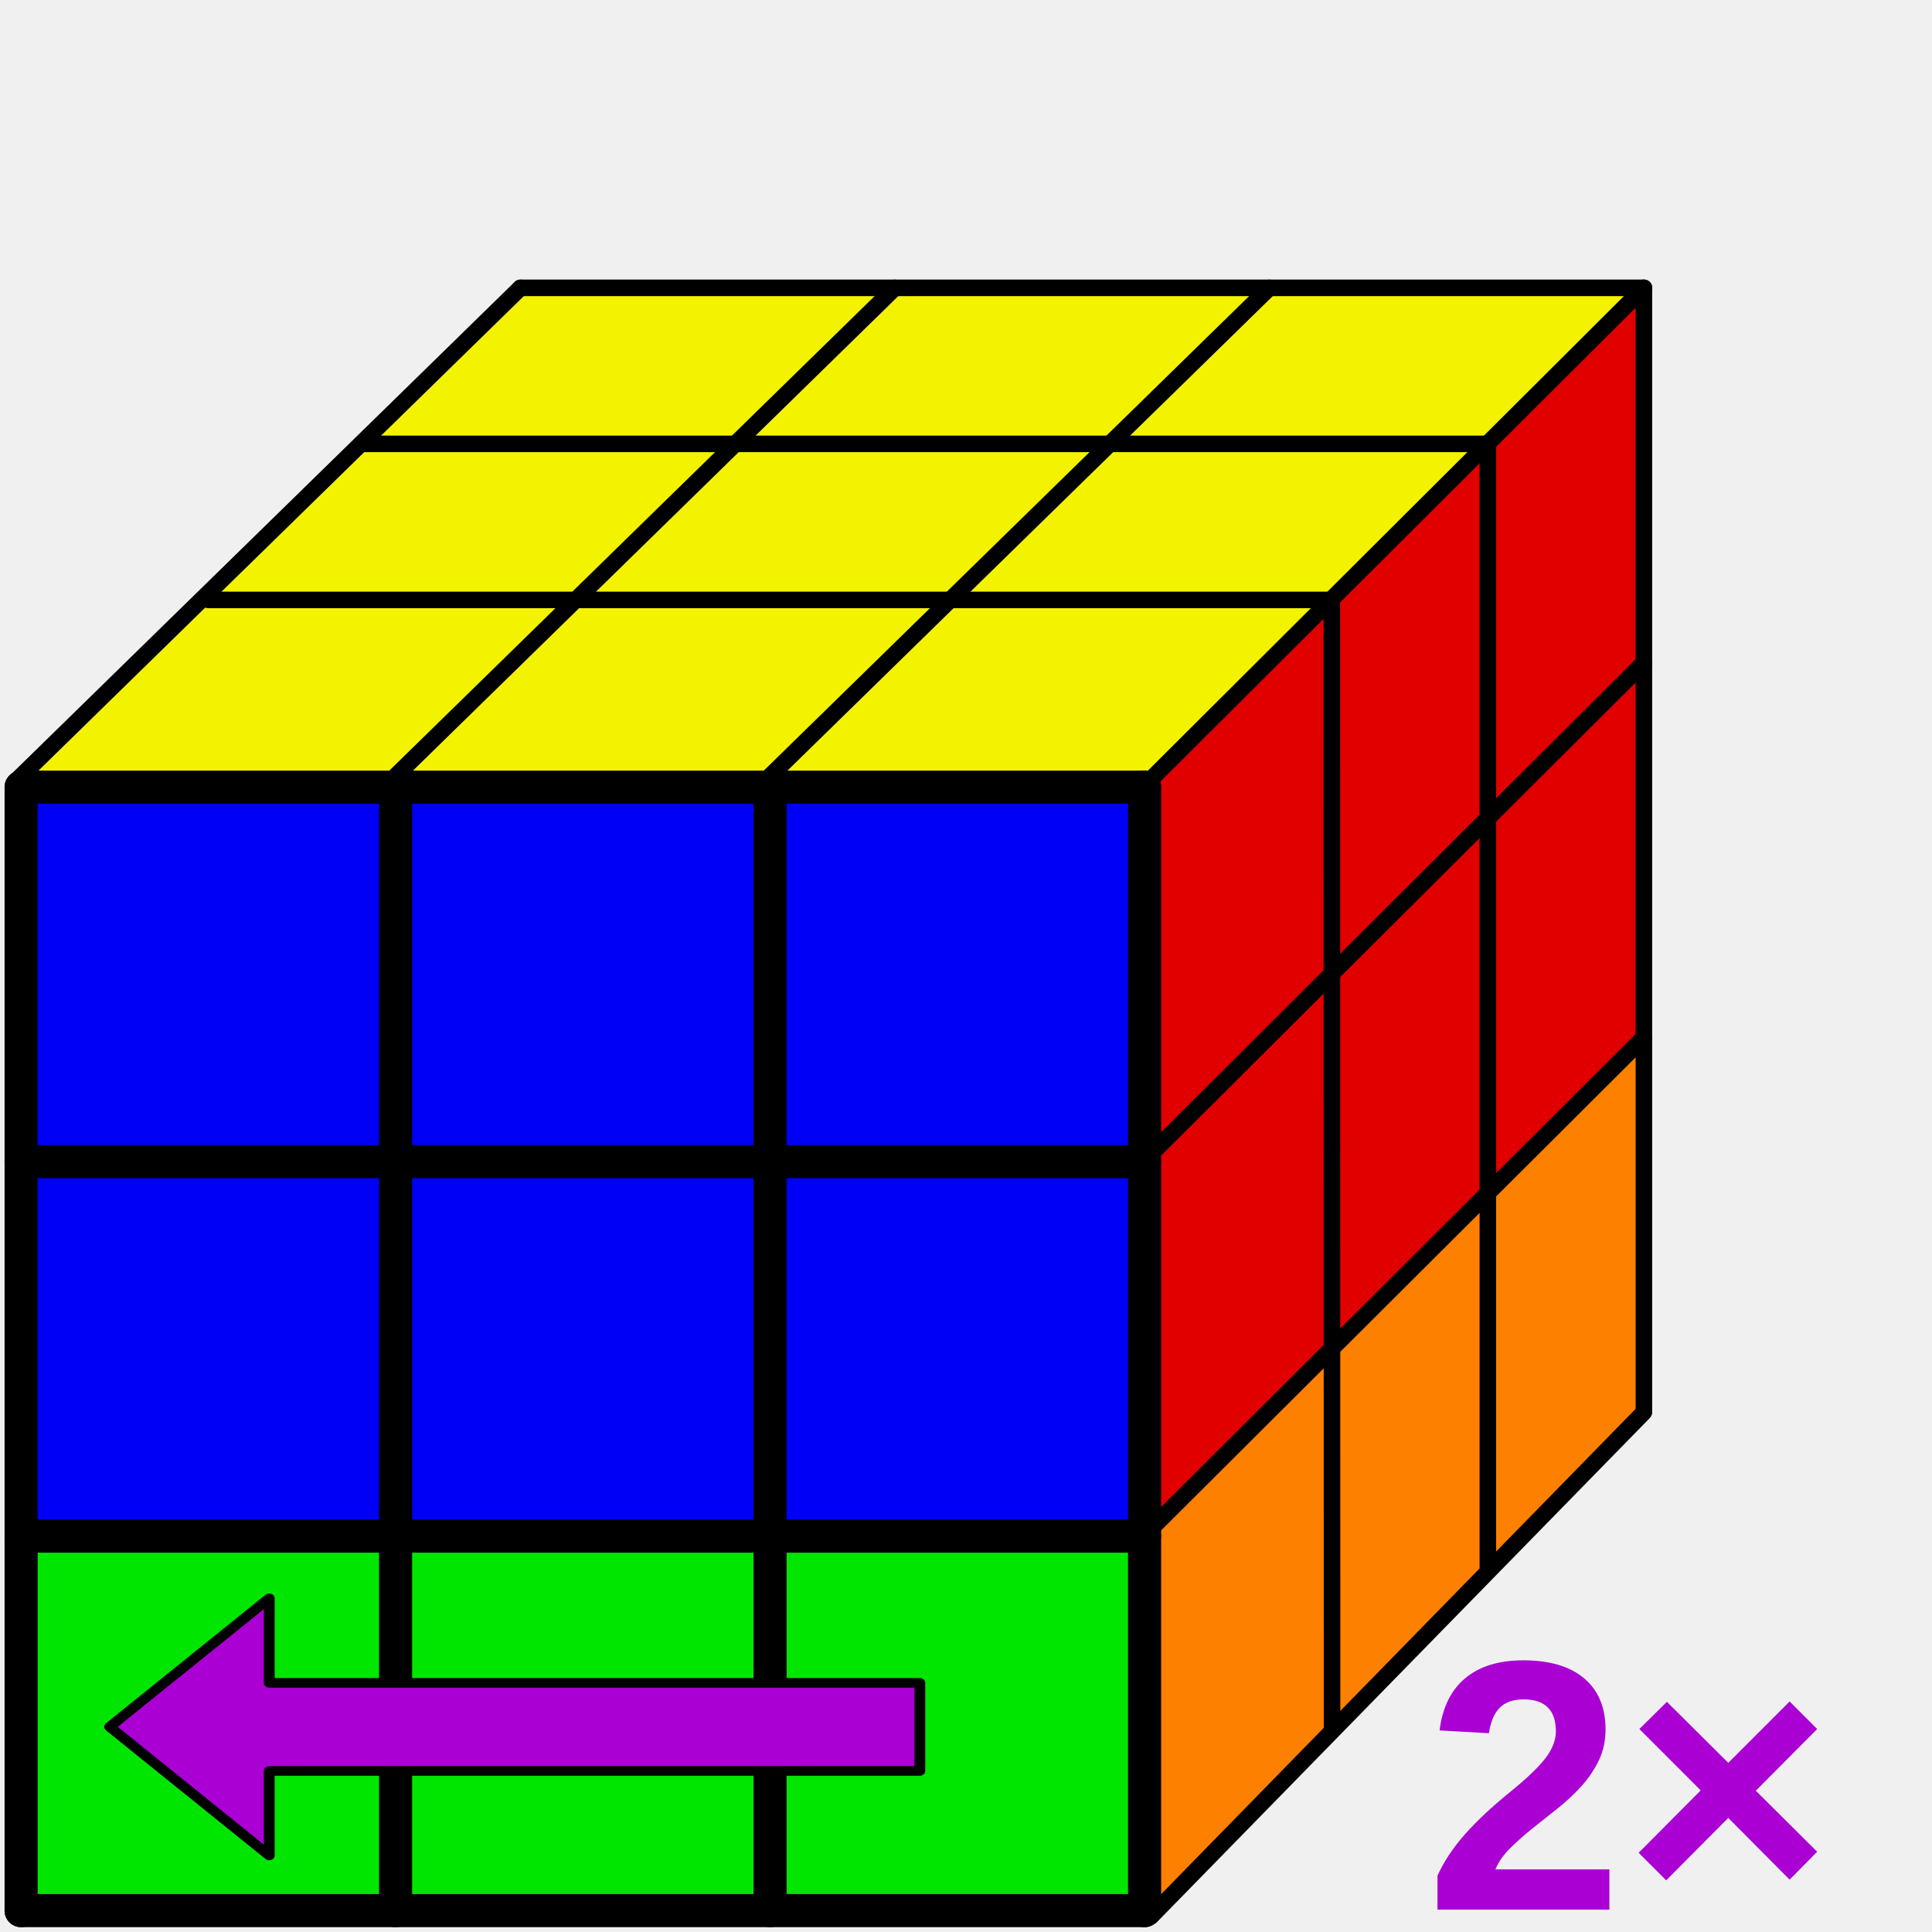
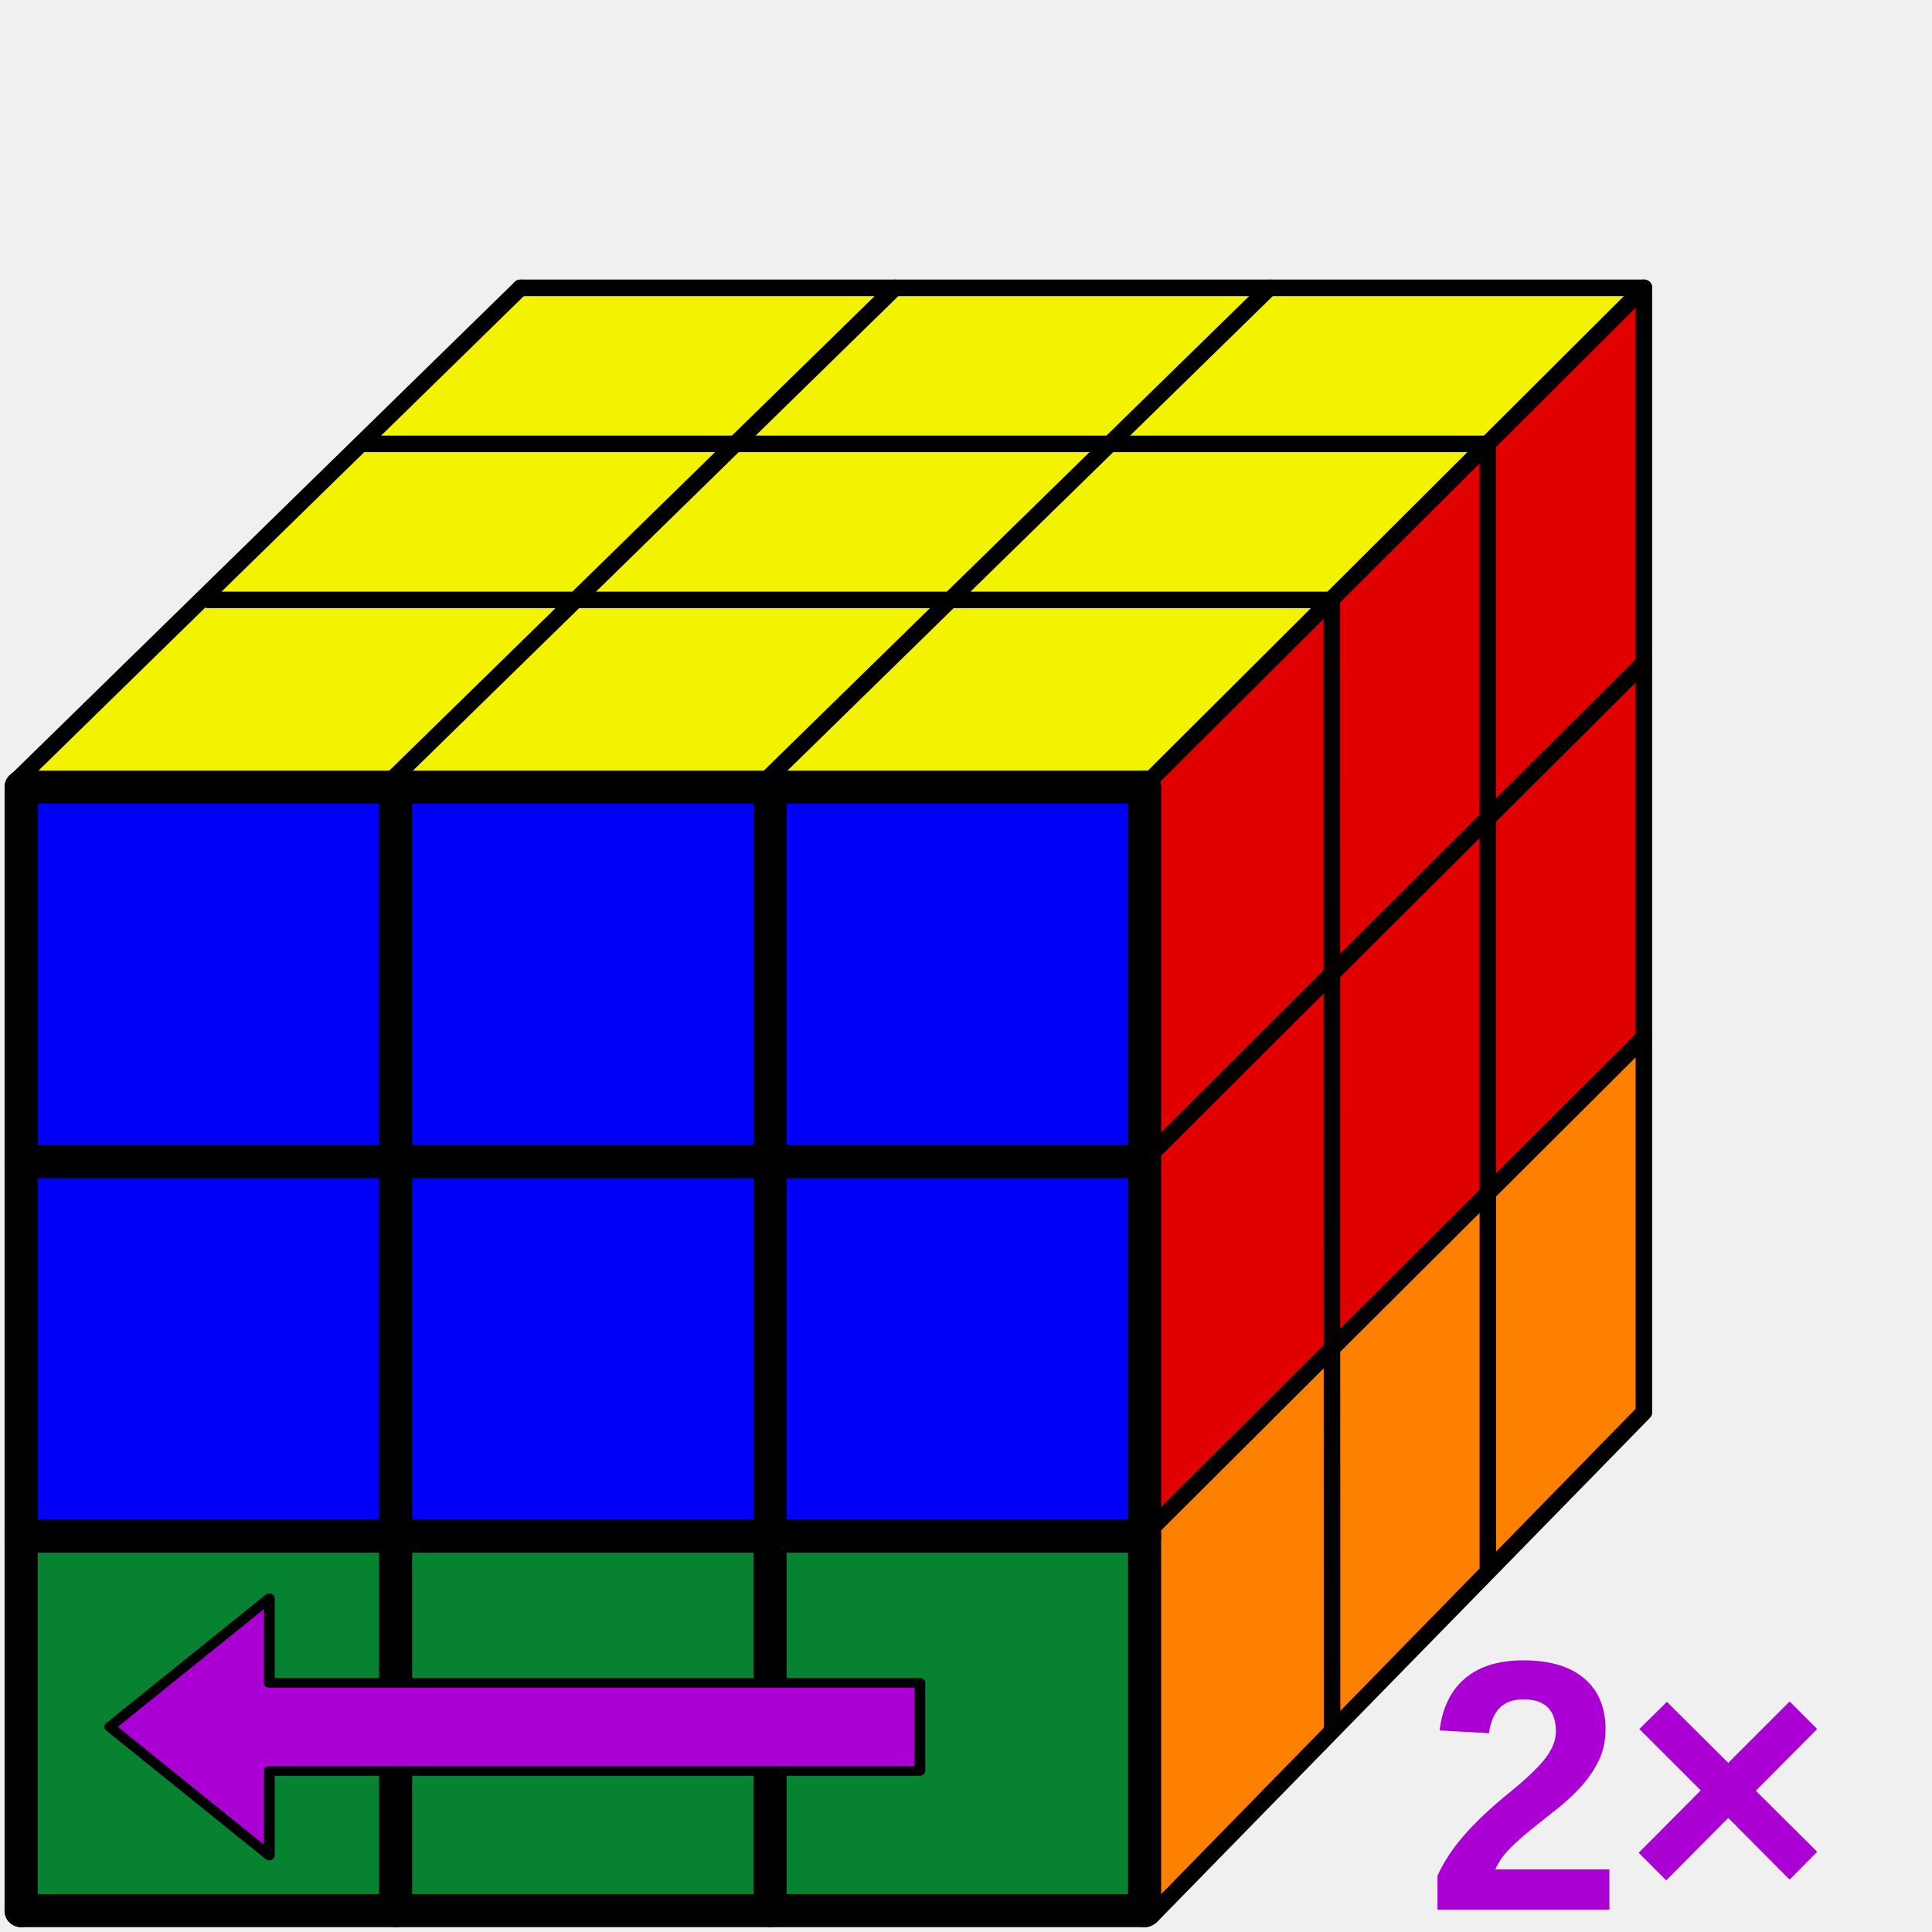
<svg xmlns="http://www.w3.org/2000/svg" xmlns:ns1="http://xml.openoffice.org/svg/export" version="1.2" width="42mm" height="42mm" viewBox="0 0 6190.866 6190.866" preserveAspectRatio="xMidYMid" xml:space="preserve" id="svg210" style="fill-rule:evenodd;stroke-width:28.222;stroke-linejoin:round">
  <defs class="ClipPathGroup" id="defs8">
    <marker style="overflow:visible" id="marker25861" refX="0" refY="0" orient="auto">
      <path transform="scale(0.4)" style="fill:#ff9e00;fill-opacity:1;fill-rule:evenodd;stroke:#ff9e00;stroke-width:1pt;stroke-opacity:1" d="M 5.77,0 -2.88,5 V -5 Z" id="path25859" />
    </marker>
    <marker orient="auto" refY="0" refX="0" id="marker9934" style="overflow:visible">
      <path id="path9932" d="M 5.77,0 -2.88,5 V -5 Z" style="fill:#ff9e00;fill-opacity:1;fill-rule:evenodd;stroke:#ff9e00;stroke-width:1pt;stroke-opacity:1" transform="scale(0.2)" />
    </marker>
    <marker orient="auto" refY="0" refX="0" id="marker9840" style="overflow:visible">
      <path id="path9838" style="fill:#ff9e00;fill-opacity:1;fill-rule:evenodd;stroke:#ff9e00;stroke-width:0.625;stroke-linejoin:round;stroke-opacity:1" d="M 8.719,4.034 -2.207,0.016 8.719,-4.002 c -1.745,2.372 -1.735,5.617 -6e-7,8.035 z" transform="matrix(-0.3,0,0,-0.3,0.69,0)" />
    </marker>
    <marker orient="auto" refY="0" refX="0" id="marker9752" style="overflow:visible">
      <path id="path9750" d="M 0,0 5,-5 -12.5,0 5,5 Z" style="fill:#ff9e00;fill-opacity:1;fill-rule:evenodd;stroke:#ff9e00;stroke-width:1pt;stroke-opacity:1" transform="matrix(-0.2,0,0,-0.2,-1.2,0)" />
    </marker>
    <marker orient="auto" refY="0" refX="0" id="marker9670" style="overflow:visible">
      <path id="path9668" style="fill:#ff9e00;fill-opacity:1;fill-rule:evenodd;stroke:#ff9e00;stroke-width:0.625;stroke-linejoin:round;stroke-opacity:1" d="M 8.719,4.034 -2.207,0.016 8.719,-4.002 c -1.745,2.372 -1.735,5.617 -6e-7,8.035 z" transform="matrix(-0.3,0,0,-0.3,0.69,0)" />
    </marker>
    <marker orient="auto" refY="0" refX="0" id="marker9594" style="overflow:visible">
      <path id="path9592" style="fill:#ff9e00;fill-opacity:1;fill-rule:evenodd;stroke:#ff9e00;stroke-width:0.625;stroke-linejoin:round;stroke-opacity:1" d="M 8.719,4.034 -2.207,0.016 8.719,-4.002 c -1.745,2.372 -1.735,5.617 -6e-7,8.035 z" transform="matrix(-0.3,0,0,-0.3,0.69,0)" />
    </marker>
    <marker orient="auto" refY="0" refX="0" id="TriangleOutS" style="overflow:visible">
      <path id="path1110" d="M 5.77,0 -2.88,5 V -5 Z" style="fill:#ff9e00;fill-opacity:1;fill-rule:evenodd;stroke:#ff9e00;stroke-width:1pt;stroke-opacity:1" transform="scale(0.2)" />
    </marker>
    <marker orient="auto" refY="0" refX="0" id="EmptyTriangleOutM" style="overflow:visible">
      <path id="path1125" d="M 5.77,0 -2.88,5 V -5 Z" style="fill:#ffffff;fill-rule:evenodd;stroke:#ff9e00;stroke-width:1pt;stroke-opacity:1" transform="matrix(0.4,0,0,0.4,-1.8,0)" />
    </marker>
    <marker orient="auto" refY="0" refX="0" id="Arrow2Send" style="overflow:visible">
      <path id="path995" style="fill:#ff9e00;fill-opacity:1;fill-rule:evenodd;stroke:#ff9e00;stroke-width:0.625;stroke-linejoin:round;stroke-opacity:1" d="M 8.719,4.034 -2.207,0.016 8.719,-4.002 c -1.745,2.372 -1.735,5.617 -6e-7,8.035 z" transform="matrix(-0.3,0,0,-0.3,0.69,0)" />
    </marker>
    <marker orient="auto" refY="0" refX="0" id="Arrow1Send" style="overflow:visible">
      <path id="path977" d="M 0,0 5,-5 -12.5,0 5,5 Z" style="fill:#ff9e00;fill-opacity:1;fill-rule:evenodd;stroke:#ff9e00;stroke-width:1pt;stroke-opacity:1" transform="matrix(-0.2,0,0,-0.2,-1.2,0)" />
    </marker>
    <marker orient="auto" refY="0" refX="0" id="Arrow1Mend" style="overflow:visible">
      <path id="path971" d="M 0,0 5,-5 -12.5,0 5,5 Z" style="fill:#ff9e00;fill-opacity:1;fill-rule:evenodd;stroke:#ff9e00;stroke-width:1pt;stroke-opacity:1" transform="matrix(-0.4,0,0,-0.4,-4,0)" />
    </marker>
    <marker orient="auto" refY="0" refX="0" id="Arrow2Mend" style="overflow:visible">
      <path id="path989" style="fill:#ff9e00;fill-opacity:1;fill-rule:evenodd;stroke:#ff9e00;stroke-width:0.625;stroke-linejoin:round;stroke-opacity:1" d="M 8.719,4.034 -2.207,0.016 8.719,-4.002 c -1.745,2.372 -1.735,5.617 -6e-7,8.035 z" transform="scale(-0.6)" />
    </marker>
    <marker orient="auto" refY="0" refX="0" id="TriangleOutL" style="overflow:visible">
      <path id="path1104" d="M 5.77,0 -2.88,5 V -5 Z" style="fill:#ff9e00;fill-opacity:1;fill-rule:evenodd;stroke:#ff9e00;stroke-width:1pt;stroke-opacity:1" transform="scale(0.8)" />
    </marker>
    <marker orient="auto" refY="0" refX="0" id="Arrow2Lend" style="overflow:visible">
      <path id="path983" style="fill:#000000;fill-opacity:1;fill-rule:evenodd;stroke:#000000;stroke-width:0.625;stroke-linejoin:round;stroke-opacity:1" d="M 8.719,4.034 -2.207,0.016 8.719,-4.002 c -1.745,2.372 -1.735,5.617 -6e-7,8.035 z" transform="matrix(-1.1,0,0,-1.1,-1.1,0)" />
    </marker>
    <marker orient="auto" refY="0" refX="0" id="Arrow1Lstart" style="overflow:visible">
      <path id="path962" d="M 0,0 5,-5 -12.5,0 5,5 Z" style="fill:#000000;fill-opacity:1;fill-rule:evenodd;stroke:#000000;stroke-width:1pt;stroke-opacity:1" transform="matrix(0.8,0,0,0.8,10,0)" />
    </marker>
    <clipPath id="presentation_clip_path" clipPathUnits="userSpaceOnUse">
      <rect x="0" y="0" width="6000" height="6000" id="rect2" />
    </clipPath>
    <clipPath id="presentation_clip_path_shrink" clipPathUnits="userSpaceOnUse">
      <rect x="6" y="6" width="5988" height="5988" id="rect5" />
    </clipPath>
    <marker orient="auto" refY="0" refX="0" id="TriangleOutM-3" style="overflow:visible">
      <path id="path1107-6" d="M 5.77,0 -2.88,5 V -5 Z" style="fill:#ff9e00;fill-opacity:1;fill-rule:evenodd;stroke:#ff9e00;stroke-width:1pt;stroke-opacity:1" transform="scale(0.4)" />
    </marker>
    <marker orient="auto" refY="0" refX="0" id="TriangleOutM-35" style="overflow:visible">
      <path id="path1107-62" d="M 5.77,0 -2.88,5 V -5 Z" style="fill:#ff9e00;fill-opacity:1;fill-rule:evenodd;stroke:#ff9e00;stroke-width:1pt;stroke-opacity:1" transform="scale(0.4)" />
    </marker>
    <filter style="color-interpolation-filters:sRGB" id="filter26163">
      <feConvolveMatrix in="SourceGraphic" kernelMatrix="0 1 0 1 -4 1 0 1 0" order="3 3" bias="0" divisor="1" targetX="1" targetY="1" preserveAlpha="true" result="convolve" id="feConvolveMatrix26161" />
    </filter>
    <clipPath clipPathUnits="userSpaceOnUse" id="presentation_clip_path-6">
      <rect id="rect2-7" height="5250" width="5250" y="0" x="0" />
    </clipPath>
    <clipPath clipPathUnits="userSpaceOnUse" id="presentation_clip_path_shrink-5">
      <rect id="rect5-3" height="5240" width="5240" y="5" x="5" />
    </clipPath>
    <g id="g10-6" ns1:id-list="id3 id4 id5 id6 id7 id8 id9 id10 id11 id12 id13 id14 id15 id16 id17 id18 id19 id20 id21 id22 id23 id24 id25 id26 id27 id28 id29 id30 id31 id32 id33 id34 id35 id36 id37 id38 id39 id40 id41 id42 id43 id44 id45 id46 id47 id48 id49 id50 id51 id52 id53 id54 id55 id56 id57 id58 id59 id60 id61 id62 id63 id64 id65 id66 id67 id68 id69 id70 id71 id72" ns1:slide="id1" />
    <g transform="matrix(4.8828125e-4,0,0,-4.8828125e-4,0,0)" id="bullet-char-template-57356-9">
      <path id="path14-1" d="M 580,1141 1163,571 580,0 -4,571 Z" />
    </g>
    <g transform="matrix(4.8828125e-4,0,0,-4.8828125e-4,0,0)" id="bullet-char-template-57354-2">
      <path id="path17-7" d="M 8,1128 H 1137 V 0 H 8 Z" />
    </g>
    <g transform="matrix(4.8828125e-4,0,0,-4.8828125e-4,0,0)" id="bullet-char-template-10146-0">
      <path id="path20-9" d="M 174,0 602,739 174,1481 1456,739 Z M 1358,739 309,1346 659,739 Z" />
    </g>
    <g transform="matrix(4.8828125e-4,0,0,-4.8828125e-4,0,0)" id="bullet-char-template-10132-3">
      <path id="path23-6" d="M 2015,739 1276,0 H 717 l 543,543 H 174 v 393 h 1086 l -543,545 h 557 z" />
    </g>
    <g transform="matrix(4.8828125e-4,0,0,-4.8828125e-4,0,0)" id="bullet-char-template-10007-0">
      <path id="path26-6" d="m 0,-2 c -7,16 -16,29 -25,39 l 381,530 c -94,256 -141,385 -141,387 0,25 13,38 40,38 9,0 21,-2 34,-5 21,4 42,12 65,25 l 27,-13 111,-251 280,301 64,-25 24,25 c 21,-10 41,-24 62,-43 C 886,937 835,863 770,784 769,783 710,716 594,584 L 774,223 c 0,-27 -21,-55 -63,-84 l 16,-20 C 717,90 699,76 672,76 641,76 570,178 457,381 L 164,-76 c -22,-34 -53,-51 -92,-51 -42,0 -63,17 -64,51 -7,9 -10,24 -10,44 0,9 1,19 2,30 z" />
    </g>
    <g transform="matrix(4.8828125e-4,0,0,-4.8828125e-4,0,0)" id="bullet-char-template-10004-2">
      <path id="path29-6" d="M 285,-33 C 182,-33 111,30 74,156 52,228 41,333 41,471 c 0,78 14,145 41,201 34,71 87,106 158,106 53,0 88,-31 106,-94 l 23,-176 c 8,-64 28,-97 59,-98 l 735,706 c 11,11 33,17 66,17 42,0 63,-15 63,-46 V 965 c 0,-36 -10,-64 -30,-84 L 442,47 C 390,-6 338,-33 285,-33 Z" />
    </g>
    <g transform="matrix(4.8828125e-4,0,0,-4.8828125e-4,0,0)" id="bullet-char-template-9679-1">
      <path id="path32-8" d="M 813,0 C 632,0 489,54 383,161 276,268 223,411 223,592 c 0,181 53,324 160,431 106,107 249,161 430,161 179,0 323,-54 432,-161 108,-107 162,-251 162,-431 0,-180 -54,-324 -162,-431 C 1136,54 992,0 813,0 Z" />
    </g>
    <g transform="matrix(4.8828125e-4,0,0,-4.8828125e-4,0,0)" id="bullet-char-template-8226-7">
      <path id="path35-9" d="m 346,457 c -73,0 -137,26 -191,78 -54,51 -81,114 -81,188 0,73 27,136 81,188 54,52 118,78 191,78 73,0 134,-26 185,-79 51,-51 77,-114 77,-187 0,-75 -25,-137 -76,-188 -50,-52 -112,-78 -186,-78 z" />
    </g>
    <g transform="matrix(4.8828125e-4,0,0,-4.8828125e-4,0,0)" id="bullet-char-template-8211-2">
      <path id="path38-0" d="M -4,459 H 1135 V 606 H -4 Z" />
    </g>
    <g transform="matrix(4.8828125e-4,0,0,-4.8828125e-4,0,0)" id="bullet-char-template-61548-2">
      <path id="path41-3" d="m 173,740 c 0,163 58,303 173,419 116,115 255,173 419,173 163,0 302,-58 418,-173 116,-116 174,-256 174,-419 0,-163 -58,-303 -174,-418 C 1067,206 928,148 765,148 601,148 462,206 346,322 231,437 173,577 173,740 Z" />
    </g>
  </defs>
  <defs class="TextShapeIndex" id="defs12">
    <g ns1:slide="id1" ns1:id-list="id3 id4 id5 id6 id7 id8 id9 id10 id11 id12 id13 id14 id15 id16 id17 id18 id19 id20 id21 id22 id23" id="g10" />
  </defs>
  <defs class="EmbeddedBulletChars" id="defs44">
    <g id="bullet-char-template-57356" transform="matrix(4.8828125e-4,0,0,-4.8828125e-4,0,0)">
      <path d="M 580,1141 1163,571 580,0 -4,571 Z" id="path14" />
    </g>
    <g id="bullet-char-template-57354" transform="matrix(4.8828125e-4,0,0,-4.8828125e-4,0,0)">
      <path d="M 8,1128 H 1137 V 0 H 8 Z" id="path17" />
    </g>
    <g id="bullet-char-template-10146" transform="matrix(4.8828125e-4,0,0,-4.8828125e-4,0,0)">
      <path d="M 174,0 602,739 174,1481 1456,739 Z M 1358,739 309,1346 659,739 Z" id="path20" />
    </g>
    <g id="bullet-char-template-10132" transform="matrix(4.8828125e-4,0,0,-4.8828125e-4,0,0)">
      <path d="M 2015,739 1276,0 H 717 l 543,543 H 174 v 393 h 1086 l -543,545 h 557 z" id="path23" />
    </g>
    <g id="bullet-char-template-10007" transform="matrix(4.8828125e-4,0,0,-4.8828125e-4,0,0)">
      <path d="m 0,-2 c -7,16 -16,29 -25,39 l 381,530 c -94,256 -141,385 -141,387 0,25 13,38 40,38 9,0 21,-2 34,-5 21,4 42,12 65,25 l 27,-13 111,-251 280,301 64,-25 24,25 c 21,-10 41,-24 62,-43 C 886,937 835,863 770,784 769,783 710,716 594,584 L 774,223 c 0,-27 -21,-55 -63,-84 l 16,-20 C 717,90 699,76 672,76 641,76 570,178 457,381 L 164,-76 c -22,-34 -53,-51 -92,-51 -42,0 -63,17 -64,51 -7,9 -10,24 -10,44 0,9 1,19 2,30 z" id="path26" />
    </g>
    <g id="bullet-char-template-10004" transform="matrix(4.8828125e-4,0,0,-4.8828125e-4,0,0)">
      <path d="M 285,-33 C 182,-33 111,30 74,156 52,228 41,333 41,471 c 0,78 14,145 41,201 34,71 87,106 158,106 53,0 88,-31 106,-94 l 23,-176 c 8,-64 28,-97 59,-98 l 735,706 c 11,11 33,17 66,17 42,0 63,-15 63,-46 V 965 c 0,-36 -10,-64 -30,-84 L 442,47 C 390,-6 338,-33 285,-33 Z" id="path29" />
    </g>
    <g id="bullet-char-template-9679" transform="matrix(4.8828125e-4,0,0,-4.8828125e-4,0,0)">
      <path d="M 813,0 C 632,0 489,54 383,161 276,268 223,411 223,592 c 0,181 53,324 160,431 106,107 249,161 430,161 179,0 323,-54 432,-161 108,-107 162,-251 162,-431 0,-180 -54,-324 -162,-431 C 1136,54 992,0 813,0 Z" id="path32" />
    </g>
    <g id="bullet-char-template-8226" transform="matrix(4.8828125e-4,0,0,-4.8828125e-4,0,0)">
      <path d="m 346,457 c -73,0 -137,26 -191,78 -54,51 -81,114 -81,188 0,73 27,136 81,188 54,52 118,78 191,78 73,0 134,-26 185,-79 51,-51 77,-114 77,-187 0,-75 -25,-137 -76,-188 -50,-52 -112,-78 -186,-78 z" id="path35" />
    </g>
    <g id="bullet-char-template-8211" transform="matrix(4.8828125e-4,0,0,-4.8828125e-4,0,0)">
      <path d="M -4,459 H 1135 V 606 H -4 Z" id="path38" />
    </g>
    <g id="bullet-char-template-61548" transform="matrix(4.8828125e-4,0,0,-4.8828125e-4,0,0)">
      <path d="m 173,740 c 0,163 58,303 173,419 116,115 255,173 419,173 163,0 302,-58 418,-173 116,-116 174,-256 174,-419 0,-163 -58,-303 -174,-418 C 1067,206 928,148 765,148 601,148 462,206 346,322 231,437 173,577 173,740 Z" id="path41" />
    </g>
  </defs>
  <defs class="TextEmbeddedBitmaps" id="defs46" />
  <path style="fill:#fd8000;fill-opacity:1;stroke-width:439.822" d="m 5264.683,4530.533 -485.948,471.904 -2.247,-1191.59 493.813,-474.151 z" id="path1023-6" />
  <path style="fill:#fd8000;fill-opacity:1;stroke-width:439.822" d="m 4758.808,5048.129 -474.712,474.151 -10.112,-1206.196 480.33,-475.275 z" id="path1023-7" />
  <path style="fill:#fd8000;fill-opacity:1;stroke-width:439.822" d="m 4265.777,5552.902 -561.228,551.678 -5.618,-1212.938 554.487,-546.06 z" id="path1023-1" />
  <path style="fill:#e00000;fill-opacity:1;stroke-width:439.822" d="m 4257.559,4327.011 -560.105,557.296 -8.989,-1192.714 566.846,-552.802 z" id="path1023-9" />
  <path style="fill:#e00000;fill-opacity:1;stroke-width:439.822" d="M 4756.627,3827.812 4279.667,4305.333 V 3111.496 l 473.589,-461.792 z" id="path1023-5" />
  <path style="fill:#e00000;fill-opacity:1;stroke-width:439.822" d="m 5271.072,3326.211 -491.566,473.027 -7.865,-1189.343 498.308,-473.027 z" id="path1023-3" />
  <path style="fill:#e00000;fill-opacity:1;stroke-width:439.822" d="m 5272.127,2136.137 -490.443,458.421 -10.112,-1171.366 481.454,-470.78 z" id="path1023" />
  <path style="fill:#e00000;fill-opacity:1;stroke-width:439.822" d="m 4762.949,2631.42 -481.454,457.297 -3.371,-1178.107 478.083,-470.78 z" id="path1023-35" />
  <path style="fill:#e00000;fill-opacity:1;stroke-width:439.822" d="m 4267.15,3126.382 -574.711,548.307 -3.371,-1180.354 565.722,-550.554 z" id="path1023-62" />
  <path style="fill:#f3f300;fill-opacity:1;stroke-width:439.822" d="m 3696.995,2489.835 -1220.339,7.945 576.801,-572.034 1191.737,9.534 z" id="path1023-2-8" />
  <path style="fill:#f3f300;fill-opacity:1;stroke-width:439.822" d="m 2453.652,2500.356 -1159.199,-12.11 545.021,-552.966 1194.915,-6.356 z" id="path1023-2-8-5" />
  <path style="fill:#f3f300;fill-opacity:1;stroke-width:439.822" d="m 1262.673,2481.89 -1177.437,1.589 552.966,-559.322 1175.848,11.123 z" id="path1023-2-8-9" />
  <path style="fill:#f3f300;fill-opacity:1;stroke-width:439.822" d="m 3053.457,1922.568 -1201.271,-1.589 506.886,-498.941 1174.258,14.301 z" id="path1023-2-8-7" />
  <path style="fill:#f3f300;fill-opacity:1;stroke-width:439.822" d="m 1852.186,1920.979 -1196.505,-15.89 490.996,-481.462 1191.737,7.945 z" id="path1023-2-8-22" />
  <path style="fill:#f3f300;fill-opacity:1;stroke-width:439.822" d="m 4267.652,1922.357 -1198.305,-6.144 463.983,-479.873 1234.322,-13.983 z" id="path1023-2-8-2" />
  <path style="fill:#f3f300;fill-opacity:1;stroke-width:439.822" d="m 4767.652,1422.357 -1210.487,-0.318 494.174,-503.708 1194.915,4.767 z" id="path1023-2-8-0" />
  <path style="fill:#f3f300;fill-opacity:1;stroke-width:439.822" d="m 3557.165,1422.039 -1172.67,-6.356 465.572,-495.763 1201.271,-1.589 z" id="path1023-2-8-23" />
  <path style="fill:#f3f300;fill-opacity:1;stroke-width:439.822" d="m 2359.071,1422.039 -1191.42,0.318 500,-500 1182.415,-2.437 z" id="path1023-2-8-8" />
-   <path style="fill:#00e600;fill-opacity:1;stroke-width:439.822" d="m 3649.326,6114.306 -1172.67,-7.945 -3.178,-1171.081 1180.174,-1.924 z" id="path1023-2" />
-   <path style="fill:#00e600;fill-opacity:1;stroke-width:439.822" d="m 2449.644,6100.005 -1164.725,-4.767 1.589,-1164.725 1166.314,-1.589 z" id="path1023-2-6" />
+   <path style="fill:#078230;fill-opacity:1;stroke-width:439.822" d="m 3649.326,6114.306 -1172.67,-7.945 -3.178,-1171.081 1180.174,-1.924 z" id="path1023-2" />
+   <path style="fill:#078230;fill-opacity:1;stroke-width:439.822" d="m 2449.644,6100.005 -1164.725,-4.767 1.589,-1164.725 1166.314,-1.589 z" id="path1023-2-6" />
  <path style="fill:#0000f7;fill-opacity:1;stroke-width:439.822" d="m 2452.821,4903.501 -1167.903,-3.178 -1.589,-1155.191 1164.725,-11.123 z" id="path1023-2-3" />
  <path style="fill:#0000f7;fill-opacity:1;stroke-width:439.822" d="m 3642.97,4897.145 -1156.78,-1.589 V 3735.598 l 1167.462,-3.241 z" id="path1023-2-7" />
  <path style="fill:#0000f7;fill-opacity:1;stroke-width:439.822" d="m 3647.737,3697.462 -1164.725,1.589 V 2532.738 l 1170.64,-1.381 z" id="path1023-2-0" />
  <path style="fill:#0000f7;fill-opacity:1;stroke-width:439.822" d="m 2462.355,3713.352 -1183.793,-1.589 1.589,-1172.67 1187.5,-16.737 z" id="path1023-2-9" />
  <path style="fill:#0000f7;fill-opacity:1;stroke-width:439.822" d="M 1260.27,3708.647 82.195,3695.164 87.876,2544.828 1267.652,2522.356 Z" id="path1023-2-61" />
  <path style="fill:#0000f7;fill-opacity:1;stroke-width:439.822" d="M 1257.906,4897.145 75.597,4895.344 82.058,3737.187 1246.783,3740.365 Z" id="path1023-2-2" />
-   <path style="fill:#00e600;fill-opacity:1;stroke-width:439.822" d="M 1248.372,6092.06 H 80.469 l 4.767,-1153.602 1167.903,-4.767 z" id="path1023-2-06" />
+   <path style="fill:#078230;fill-opacity:1;stroke-width:439.822" d="M 1248.372,6092.06 H 80.469 l 4.767,-1153.602 1167.903,-4.767 z" id="path1023-2-06" />
  <g id="g51" transform="translate(0,-2023.654)">
    <g id="id2" class="Master_Slide">
      <g id="bg-id2" class="Background" />
      <g id="bo-id2" class="BackgroundObjects" />
    </g>
  </g>
  <g class="SlideGroup" id="g208" transform="translate(-32.34827,222.3566)">
    <g id="g206">
      <g id="container-id1">
        <g id="id1" class="Slide" clip-path="url(#presentation_clip_path)">
          <g class="Page" id="g202">
            <g class="Group" id="g200">
              <g class="com.sun.star.drawing.LineShape" id="g58">
                <g id="id3">
                  <rect class="BoundingBox" x="47" y="2247" width="107" height="3707" id="rect53" style="fill:none;stroke:none" />
                  <path d="M 100,5900 V 2300" id="path55" style="fill:none;stroke:#000000;stroke-width:106;stroke-linecap:round;stroke-linejoin:miter" />
                </g>
              </g>
              <g class="com.sun.star.drawing.LineShape" id="g65">
                <g id="id4">
                  <rect class="BoundingBox" x="47" y="5847" width="3707" height="107" id="rect60" style="fill:none;stroke:none" />
                  <path d="M 100,5900 H 3700" id="path62" style="fill:none;stroke:#000000;stroke-width:106;stroke-linecap:round;stroke-linejoin:miter" />
                </g>
              </g>
              <g class="com.sun.star.drawing.LineShape" id="g72">
                <g id="id5">
                  <rect class="BoundingBox" x="3647" y="2247" width="107" height="3707" id="rect67" style="fill:none;stroke:none" />
                  <path d="M 3700,5900 V 2300" id="path69" style="fill:none;stroke:#000000;stroke-width:106;stroke-linecap:round;stroke-linejoin:miter" />
                </g>
              </g>
              <g class="com.sun.star.drawing.LineShape" id="g79">
                <g id="id6">
                  <rect class="BoundingBox" x="47" y="2247" width="3707" height="107" id="rect74" style="fill:none;stroke:none" />
                  <path d="M 100,2300 H 3700" id="path76" style="fill:none;stroke:#000000;stroke-width:106;stroke-linecap:round;stroke-linejoin:miter" />
                </g>
              </g>
              <g class="com.sun.star.drawing.LineShape" id="g86">
                <g id="id7">
                  <rect class="BoundingBox" x="1247" y="2247" width="107" height="3707" id="rect81" style="fill:none;stroke:none" />
                  <path d="M 1300,5900 V 2300" id="path83" style="fill:none;stroke:#000000;stroke-width:106;stroke-linecap:round;stroke-linejoin:miter" />
                </g>
              </g>
              <g class="com.sun.star.drawing.LineShape" id="g93">
                <g id="id8">
                  <rect class="BoundingBox" x="2447" y="2247" width="107" height="3707" id="rect88" style="fill:none;stroke:none" />
                  <path d="M 2500,5900 V 2300" id="path90" style="fill:none;stroke:#000000;stroke-width:106;stroke-linecap:round;stroke-linejoin:miter" />
                </g>
              </g>
              <g class="com.sun.star.drawing.LineShape" id="g100">
                <g id="id9">
                  <rect class="BoundingBox" x="47" y="3447" width="3707" height="107" id="rect95" style="fill:none;stroke:none" />
                  <path d="M 100,3500 H 3700" id="path97" style="fill:none;stroke:#000000;stroke-width:106;stroke-linecap:round;stroke-linejoin:miter" />
                </g>
              </g>
              <g class="com.sun.star.drawing.LineShape" id="g107">
                <g id="id10">
                  <rect class="BoundingBox" x="47" y="4647" width="3707" height="107" id="rect102" style="fill:none;stroke:none" />
                  <path d="M 100,4700 H 3700" id="path104" style="fill:none;stroke:#000000;stroke-width:106;stroke-linecap:round;stroke-linejoin:miter" />
                </g>
              </g>
              <g class="com.sun.star.drawing.LineShape" id="g114">
                <g id="id11">
                  <rect class="BoundingBox" x="673" y="1673" width="3655" height="55" id="rect109" style="fill:none;stroke:none" />
                  <path d="M 700,1700 H 4300" id="path111" style="fill:none;stroke:#000000;stroke-width:53;stroke-linecap:round;stroke-linejoin:miter" />
                </g>
              </g>
              <g class="com.sun.star.drawing.LineShape" id="g121">
                <g id="id12">
                  <rect class="BoundingBox" x="1173" y="1173" width="3655" height="55" id="rect116" style="fill:none;stroke:none" />
                  <path d="M 1200,1200 H 4800" id="path118" style="fill:none;stroke:#000000;stroke-width:53;stroke-linecap:round;stroke-linejoin:miter" />
                </g>
              </g>
              <g class="com.sun.star.drawing.LineShape" id="g128">
                <g id="id13">
                  <rect class="BoundingBox" x="1673" y="673" width="3655" height="55" id="rect123" style="fill:none;stroke:none" />
                  <path d="M 1700,700 H 5300" id="path125" style="fill:none;stroke:#000000;stroke-width:53;stroke-linecap:round;stroke-linejoin:miter" />
                </g>
              </g>
              <g class="com.sun.star.drawing.LineShape" id="g135">
                <g id="id14">
                  <rect class="BoundingBox" x="4273" y="1673" width="55" height="3655" id="rect130" style="fill:none;stroke:none" />
                  <path d="M 4300.794,5320.657 4300,1700" id="path132" style="fill:none;stroke:#000000;stroke-width:53;stroke-linecap:round;stroke-linejoin:miter" />
                </g>
              </g>
              <g class="com.sun.star.drawing.LineShape" id="g142">
                <g id="id15">
                  <rect class="BoundingBox" x="4773" y="1173" width="55" height="3655" id="rect137" style="fill:none;stroke:none" />
                  <path d="M 4800,4800 V 1200" id="path139" style="fill:none;stroke:#000000;stroke-width:53;stroke-linecap:round;stroke-linejoin:miter" />
                </g>
              </g>
              <g class="com.sun.star.drawing.LineShape" id="g149">
                <g id="id16">
                  <rect class="BoundingBox" x="5273" y="673" width="55" height="3655" id="rect144" style="fill:none;stroke:none" />
                  <path d="M 5300,4300 V 700" id="path146" style="fill:none;stroke:#000000;stroke-width:53;stroke-linecap:round;stroke-linejoin:miter" />
                </g>
              </g>
              <g class="com.sun.star.drawing.LineShape" id="g156">
                <g id="id17">
                  <rect class="BoundingBox" x="59" y="673" width="1669" height="1633" id="rect151" style="fill:none;stroke:none" />
                  <path d="M 86,2278 1700,700" id="path153" style="fill:none;stroke:#000000;stroke-width:53;stroke-linecap:round;stroke-linejoin:miter" />
                </g>
              </g>
              <g class="com.sun.star.drawing.LineShape" id="g163">
                <g id="id18">
                  <rect class="BoundingBox" x="1259" y="673" width="1669" height="1633" id="rect158" style="fill:none;stroke:none" />
                  <path d="M 1286,2278 2900,700" id="path160" style="fill:none;stroke:#000000;stroke-width:53;stroke-linecap:round;stroke-linejoin:miter" />
                </g>
              </g>
              <g class="com.sun.star.drawing.LineShape" id="g170">
                <g id="id19">
                  <rect class="BoundingBox" x="2459" y="673" width="1669" height="1633" id="rect165" style="fill:none;stroke:none" />
                  <path d="M 2486,2278 4100,700" id="path167" style="fill:none;stroke:#000000;stroke-width:53;stroke-linecap:round;stroke-linejoin:miter" />
                </g>
              </g>
              <g class="com.sun.star.drawing.LineShape" id="g177">
                <g id="id20">
                  <rect class="BoundingBox" x="3659" y="673" width="1669" height="1664" id="rect172" style="fill:none;stroke:none" />
                  <path d="M 3686,2309 5300,700" id="path174" style="fill:none;stroke:#000000;stroke-width:53;stroke-linecap:round;stroke-linejoin:miter" />
                </g>
              </g>
              <g class="com.sun.star.drawing.LineShape" id="g184">
                <g id="id21">
                  <rect class="BoundingBox" x="3659" y="1874" width="1669" height="1664" id="rect179" style="fill:none;stroke:none" />
                  <path d="M 3686,3510 5300,1901" id="path181" style="fill:none;stroke:#000000;stroke-width:53;stroke-linecap:round;stroke-linejoin:miter" />
                </g>
              </g>
              <g class="com.sun.star.drawing.LineShape" id="g191">
                <g id="id22">
                  <rect class="BoundingBox" x="3659" y="3075" width="1669" height="1664" id="rect186" style="fill:none;stroke:none" />
                  <path d="M 3686,4711 5300,3102" id="path188" style="fill:none;stroke:#000000;stroke-width:53;stroke-linecap:round;stroke-linejoin:miter" />
                </g>
              </g>
              <g class="com.sun.star.drawing.LineShape" id="g198">
                <g id="id23">
                  <rect class="BoundingBox" x="3694" y="4276" width="1634" height="1670" id="rect193" style="fill:none;stroke:none" />
                  <path d="M 3721,5918 5300,4303" id="path195" style="fill:none;stroke:#000000;stroke-width:53;stroke-linecap:round;stroke-linejoin:miter" />
                </g>
              </g>
            </g>
          </g>
        </g>
      </g>
    </g>
  </g>
  <g id="g1293" class="com.sun.star.drawing.CustomShape" transform="matrix(-0.4897066,0,0,0.4335147,5444.981,4688.036)">
    <g id="g1291">
      <rect id="rect1285" height="1974" width="5374" y="964" x="5064" class="BoundingBox" style="fill:none;stroke:none" />
      <path id="path1287" d="m 5100,1625 h 4257 v -625 l 1044,950 -1044,951 V 2276 H 5100 Z m 0,-625 z m 5301,1901 z" style="fill:#aa00d4;fill-opacity:1;stroke:none" />
      <path id="path1289" d="m 5100,1625 h 4257 v -625 l 1044,950 -1044,951 V 2276 H 5100 Z" style="fill:none;stroke:#000000;stroke-width:71;stroke-linejoin:round" />
    </g>
  </g>
  <g style="fill-rule:evenodd;stroke-width:28.222;stroke-linejoin:round" id="g1605" transform="translate(12431.296,-5326.853)">
    <g transform="translate(0,-2023.654)" id="g51-7">
      <g class="Master_Slide" id="id2-6">
        <g class="Background" id="bg-id2-7" />
        <g class="BackgroundObjects" id="bo-id2-3" />
      </g>
    </g>
    <text id="text1163" y="11445.998" x="-7864.667" style="font-style:normal;font-variant:normal;font-weight:normal;font-stretch:normal;font-size:1560px;line-height:1.25;font-family:FontAwesome;-inkscape-font-specification:FontAwesome;letter-spacing:0px;word-spacing:0px;fill:#aa00d4;fill-opacity:1;stroke:none;stroke-width:1100.658" xml:space="preserve">
      <tspan style="font-style:normal;font-variant:normal;font-weight:bold;font-stretch:normal;font-size:1144px;font-family:'Liberation Sans';-inkscape-font-specification:'Liberation Sans Bold';fill:#aa00d4;fill-opacity:1;stroke-width:1100.658" y="11445.998" x="-7864.667" id="tspan1161">2×</tspan>
    </text>
  </g>
</svg>
